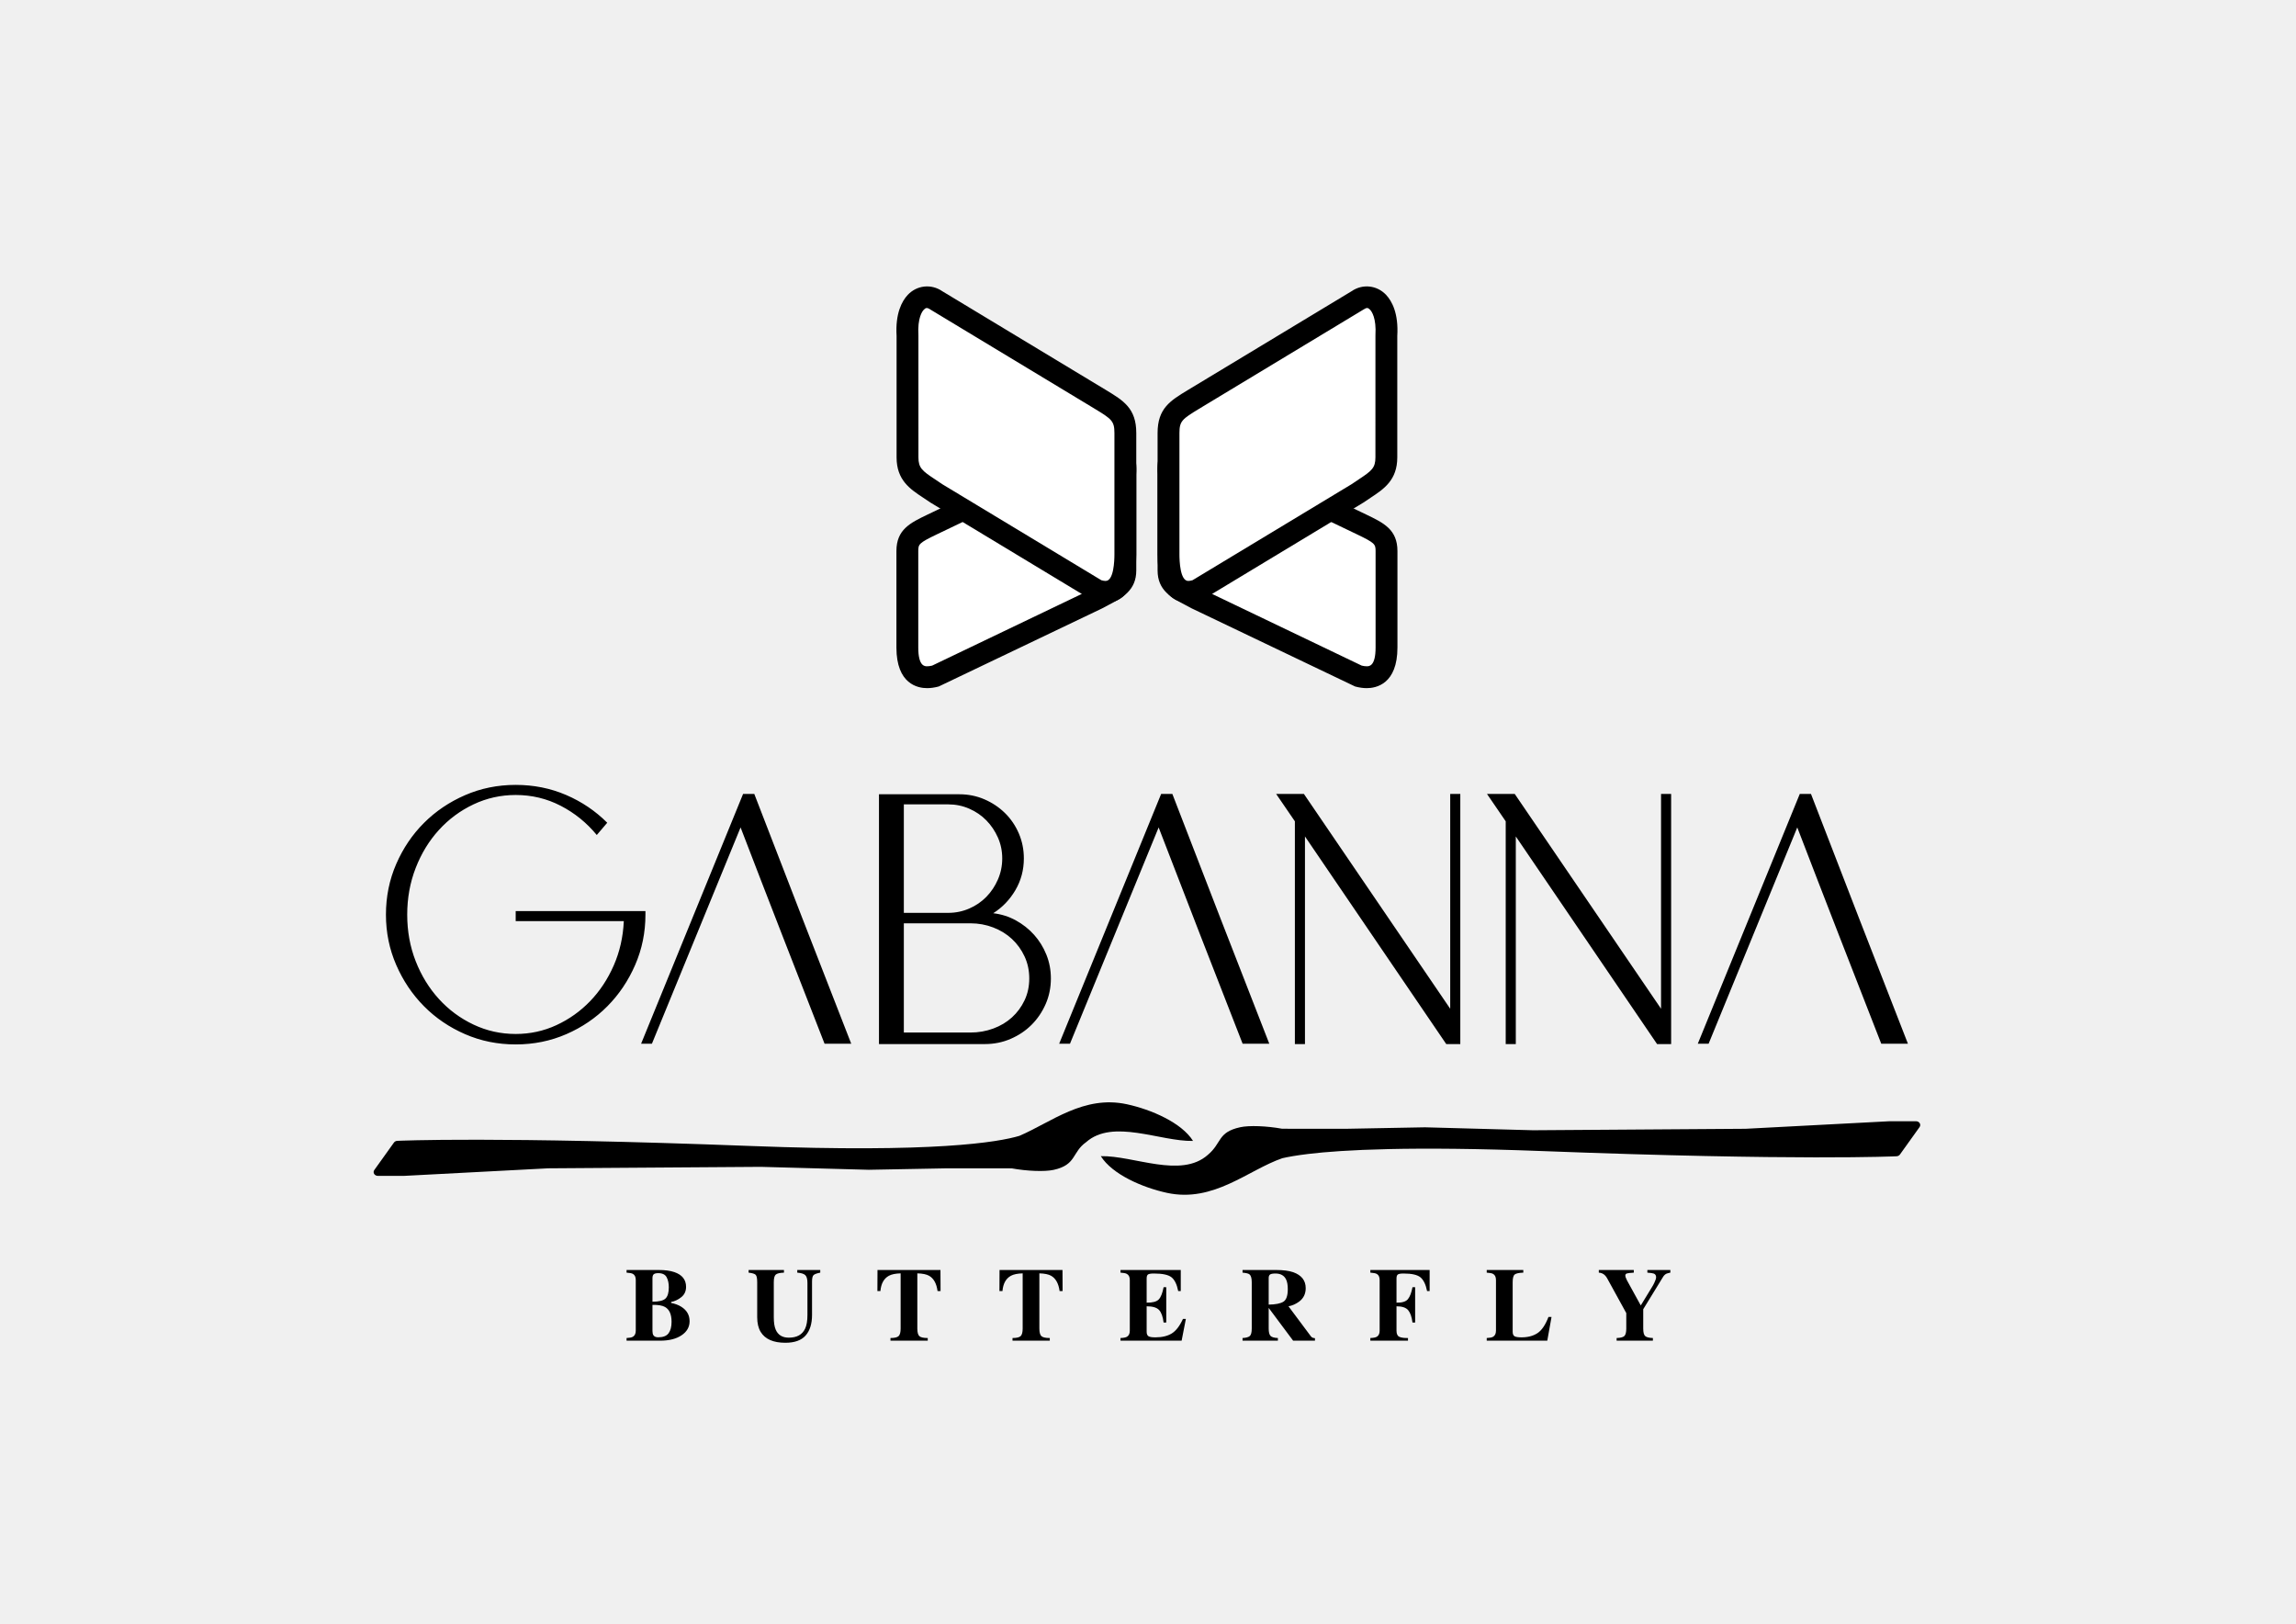
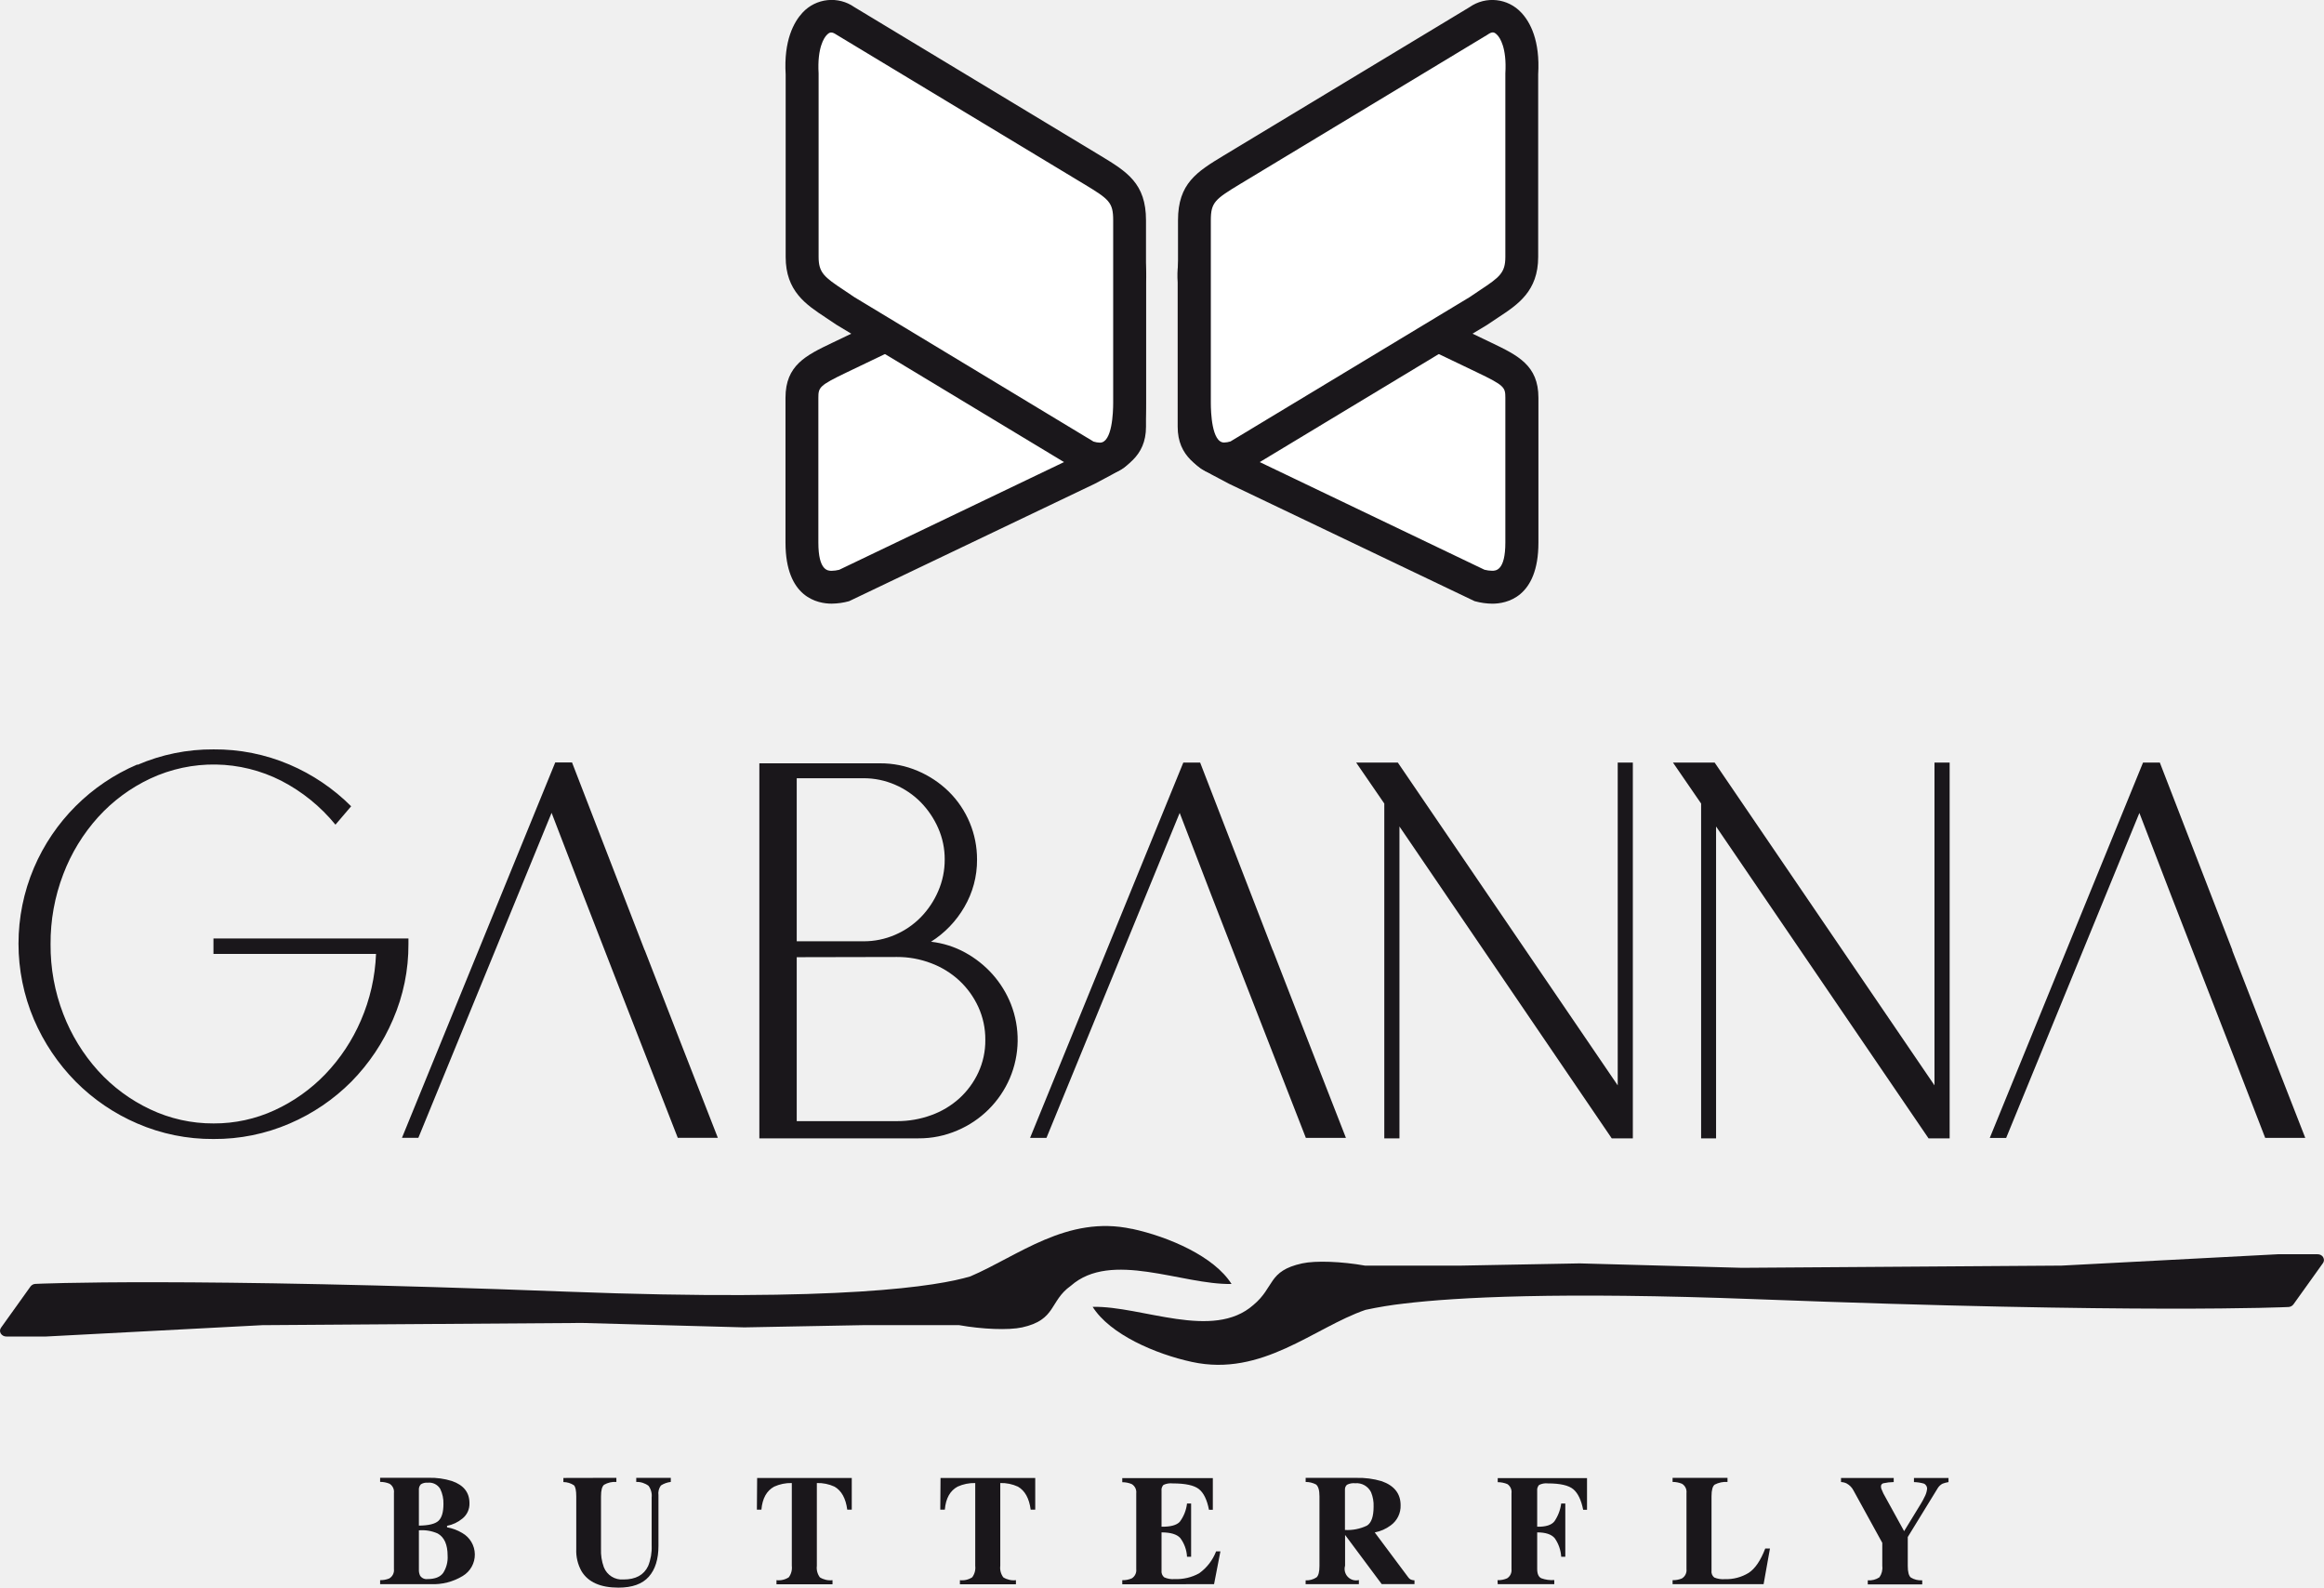
- <svg xmlns="http://www.w3.org/2000/svg" xmlns:xlink="http://www.w3.org/1999/xlink" version="1.1" id="Ebene_1" x="0px" y="0px" viewBox="0 0 841.89 595.28" enable-background="new 0 0 841.89 595.28" xml:space="preserve">
-   <g>
-     <defs>
-       <rect id="SVGID_1_" x="137" y="105.004" width="567.106" height="387.276" />
-     </defs>
-     <clipPath id="SVGID_2_">
-       <use xlink:href="#SVGID_1_" overflow="visible" />
+ <svg xmlns="http://www.w3.org/2000/svg" id="Ebene_1" data-name="Ebene 1" viewBox="0 0 567.11 387.28">
+   <defs>
+     <style>.cls-1{fill:none;}.cls-2{clip-path:url(#clip-path);}.cls-3{fill:#1a171b;}.cls-4{fill:#fff;}</style>
+     <clipPath id="clip-path" transform="translate(-8.24 -10.26)">
+       <rect class="cls-1" x="8.24" y="10.26" width="567.11" height="387.28" />
    </clipPath>
-     <path clip-path="url(#SVGID_2_)" d="M681.748,336.849c-5.903-15.197-11.807-30.461-17.708-45.791h-4.097l-37.399,91.581h3.965   l32.509-79.29c5.109,13.303,10.219,26.519,15.33,39.645c5.108,13.128,10.262,26.344,15.461,39.645h9.78   C693.596,367.31,687.65,352.046,681.748,336.849 M555.413,291.058h-10.176l6.872,10.044v81.67h3.7v-76.12l51.803,76.12h5.154   v-7.533v-84.181h-3.7v78.763L555.413,291.058z M478.105,291.058h-10.176l6.872,10.044v81.67h3.701v-76.12l51.803,76.12h5.154   v-7.533v-84.181h-3.7v78.763L478.105,291.058z M447.577,336.849c-5.903-15.197-11.806-30.461-17.708-45.791h-4.097l-37.398,91.581   h3.964l32.509-79.29c5.109,13.303,10.219,26.519,15.33,39.645c5.108,13.128,10.262,26.344,15.462,39.645h9.779   C459.426,367.31,453.479,352.046,447.577,336.849 M355.865,338.501c2.908,0,5.683,0.508,8.326,1.52   c2.643,1.013,4.933,2.424,6.872,4.228c1.937,1.807,3.479,3.944,4.625,6.41c1.144,2.467,1.718,5.154,1.718,8.061   c0,2.907-0.574,5.573-1.718,7.995c-1.146,2.424-2.688,4.516-4.625,6.277c-1.939,1.764-4.229,3.129-6.872,4.097   c-2.643,0.971-5.418,1.454-8.326,1.454h-24.448v-40.042H355.865z M347.672,294.891c2.73,0,5.307,0.528,7.731,1.586   c2.422,1.057,4.514,2.49,6.277,4.295c1.761,1.806,3.172,3.898,4.229,6.277c1.057,2.379,1.586,4.935,1.586,7.665   c0,2.731-0.529,5.308-1.586,7.73c-1.057,2.425-2.468,4.539-4.229,6.344c-1.763,1.806-3.855,3.237-6.277,4.295   c-2.424,1.057-5.001,1.585-7.731,1.585h-16.255v-39.777H347.672z M322.299,382.772h9.118h29.735c3.347,0,6.496-0.638,9.448-1.917   c2.951-1.276,5.505-2.994,7.665-5.154c2.158-2.157,3.876-4.691,5.154-7.598c1.276-2.908,1.916-6.034,1.916-9.383   c0-3.083-0.551-5.99-1.652-8.722c-1.102-2.73-2.599-5.154-4.493-7.268c-1.895-2.115-4.119-3.876-6.673-5.286   c-2.557-1.409-5.332-2.29-8.326-2.643c3.347-2.115,6.056-4.933,8.127-8.458c2.069-3.523,3.106-7.401,3.106-11.629   c0-3.259-0.618-6.321-1.85-9.185c-1.235-2.862-2.93-5.352-5.088-7.466c-2.16-2.115-4.671-3.787-7.533-5.022   c-2.864-1.233-5.926-1.85-9.184-1.85h-29.47V382.772z M294.283,336.849c-5.903-15.197-11.807-30.461-17.708-45.791h-4.097   l-37.398,91.581h3.964l32.509-79.29c5.109,13.303,10.219,26.519,15.33,39.645c5.108,13.128,10.262,26.344,15.462,39.645h9.779   C306.132,367.31,300.185,352.046,294.283,336.849 M170.525,291.521c-5.771,2.511-10.793,5.903-15.065,10.176   c-4.275,4.274-7.665,9.296-10.176,15.065c-2.511,5.771-3.766,11.96-3.766,18.567c0,6.521,1.255,12.666,3.766,18.435   c2.511,5.772,5.901,10.816,10.176,15.132c4.272,4.317,9.294,7.73,15.065,10.241c5.769,2.511,11.96,3.767,18.567,3.767   c6.608,0,12.796-1.256,18.568-3.767c5.769-2.511,10.791-5.924,15.065-10.241c4.272-4.316,7.665-9.36,10.175-15.132   c2.511-5.769,3.767-11.914,3.767-18.435v-1.321h-1.454h-6.343h-39.778v3.7h39.646c-0.265,5.815-1.499,11.233-3.701,16.255   c-2.203,5.021-5.087,9.382-8.655,13.083c-3.569,3.7-7.688,6.63-12.357,8.788c-4.67,2.159-9.647,3.237-14.933,3.237   c-5.463,0-10.617-1.144-15.461-3.436c-4.847-2.29-9.076-5.418-12.687-9.382c-3.614-3.965-6.455-8.59-8.524-13.876   c-2.071-5.286-3.105-10.969-3.105-17.048c0-6.079,1.034-11.782,3.105-17.113c2.069-5.33,4.91-9.978,8.524-13.942   c3.611-3.965,7.84-7.091,12.687-9.383c4.844-2.29,9.998-3.436,15.461-3.436c5.902,0,11.409,1.321,16.519,3.964   c5.109,2.644,9.515,6.212,13.215,10.705l3.833-4.493c-4.318-4.316-9.34-7.709-15.066-10.176c-5.727-2.466-11.893-3.7-18.501-3.7   C182.485,287.755,176.294,289.01,170.525,291.521" />
-     <path clip-path="url(#SVGID_2_)" d="M586.247,465.599v0.973c0.462,0.013,0.917,0.125,1.367,0.337   c0.674,0.337,1.242,0.924,1.704,1.76l7.002,12.732v5.636c0,1.398-0.234,2.322-0.702,2.771c-0.468,0.45-1.413,0.693-2.836,0.73   v0.974h13.293v-0.974c-1.366-0.037-2.297-0.265-2.794-0.683c-0.496-0.418-0.745-1.357-0.745-2.818v-7.059l7.321-11.927   c0.312-0.486,0.699-0.848,1.161-1.085c0.362-0.15,0.849-0.281,1.461-0.394v-0.973h-8.426v0.973   c1.236,0.088,2.034,0.206,2.397,0.356c0.536,0.225,0.805,0.674,0.805,1.348c0,0.437-0.219,1.111-0.656,2.022   c-0.287,0.599-0.561,1.105-0.823,1.517l-4.116,6.74h-0.048l-5.067-9.212c-0.25-0.536-0.409-0.908-0.478-1.114   c-0.068-0.206-0.102-0.396-0.102-0.571c0-0.399,0.187-0.661,0.561-0.786c0.375-0.125,1.223-0.225,2.547-0.3v-0.973H586.247z    M545.149,491.512h22.206l1.554-8.688h-1.123c-1.136,2.946-2.488,4.928-4.054,5.945c-1.567,1.018-3.504,1.526-5.814,1.526   c-1.285,0-2.15-0.137-2.593-0.412s-0.664-0.838-0.664-1.687v-18.122c0-1.515,0.258-2.465,0.777-2.85   c0.517-0.385,1.556-0.602,3.117-0.652v-0.973h-13.406v0.973c1.111,0.062,1.879,0.211,2.303,0.446   c0.724,0.385,1.086,1.135,1.086,2.251v18.571c0,1.124-0.381,1.887-1.142,2.286c-0.45,0.238-1.199,0.375-2.247,0.412V491.512z    M502.478,491.512h13.799v-0.974c-1.423,0.026-2.48-0.121-3.173-0.44c-0.693-0.318-1.039-1.07-1.039-2.256v-8.931   c2.059,0,3.485,0.475,4.278,1.423c0.792,0.949,1.32,2.459,1.582,4.531h0.974v-12.956h-0.974c-0.374,1.997-0.927,3.451-1.657,4.362   s-2.132,1.348-4.203,1.311v-8.875c0-0.699,0.152-1.177,0.458-1.433c0.306-0.255,1.021-0.383,2.144-0.383   c3.021,0,5.093,0.477,6.216,1.432c1.124,0.955,1.922,2.624,2.397,5.009h0.936v-7.733h-21.738v0.973   c1.148,0.075,1.935,0.231,2.359,0.468c0.699,0.387,1.049,1.136,1.049,2.247v18.555c0,1.099-0.356,1.848-1.067,2.247   c-0.462,0.262-1.243,0.412-2.341,0.449V491.512z M465.2,478.293v-9.755c0-0.586,0.159-1.008,0.477-1.264   c0.318-0.255,0.989-0.383,2.013-0.383c1.885,0,3.183,0.73,3.894,2.19c0.412,0.862,0.618,2.035,0.618,3.52   c0,2.422-0.54,3.967-1.619,4.634C469.503,477.903,467.709,478.256,465.2,478.293 M455.613,491.512h12.957v-0.974   c-1.348-0.049-2.247-0.309-2.696-0.777c-0.45-0.468-0.674-1.376-0.674-2.724v-7.508h0.016l8.945,11.983h8.001v-0.917   c-0.35-0.025-0.643-0.085-0.88-0.178c-0.237-0.094-0.462-0.291-0.674-0.59l-8.149-10.916c1.373-0.249,2.674-0.824,3.903-1.722   c1.608-1.199,2.412-2.84,2.412-4.925c0-2.821-1.535-4.774-4.606-5.86c-1.585-0.537-3.657-0.805-6.216-0.805h-12.339v0.973   c1.311,0.112,2.154,0.317,2.528,0.615c0.562,0.447,0.843,1.409,0.843,2.887v16.963c0,1.423-0.238,2.347-0.712,2.771   c-0.474,0.425-1.361,0.668-2.659,0.73V491.512z M433.276,491.512l1.554-7.976h-1.067c-1.198,2.609-2.572,4.388-4.119,5.336   c-1.548,0.949-3.545,1.423-5.992,1.423c-1.298,0-2.156-0.147-2.574-0.44c-0.418-0.293-0.627-0.846-0.627-1.657v-9.287   c2.184,0,3.697,0.447,4.54,1.339c0.843,0.892,1.401,2.431,1.676,4.615h0.973v-12.956h-0.973c-0.412,2.171-1.005,3.666-1.779,4.484   c-0.774,0.817-2.253,1.214-4.437,1.189v-8.875c0-0.724,0.159-1.208,0.477-1.451c0.318-0.244,1.064-0.365,2.238-0.365   c3.082,0,5.208,0.455,6.375,1.366c1.167,0.912,1.994,2.603,2.481,5.075h0.936v-7.733h-22.094v0.973   c1.111,0.062,1.879,0.211,2.303,0.446c0.737,0.385,1.105,1.135,1.105,2.251v18.573c0,1.099-0.356,1.848-1.067,2.247   c-0.462,0.262-1.243,0.412-2.341,0.449v0.974H433.276z M366.471,473.332h1.105c0.236-2.742,1.273-4.613,3.108-5.615   c0.998-0.538,2.434-0.832,4.306-0.883v20.2c0,1.399-0.247,2.333-0.74,2.802c-0.493,0.468-1.488,0.702-2.986,0.702v0.974h13.668   v-0.974c-1.56,0-2.587-0.231-3.08-0.693c-0.493-0.462-0.739-1.399-0.739-2.811v-20.2c1.909,0.051,3.345,0.345,4.306,0.883   c1.71,0.977,2.746,2.848,3.108,5.615h1.105l-0.038-7.733h-23.086L366.471,473.332z M321.722,473.332h1.104   c0.237-2.742,1.274-4.613,3.109-5.615c0.998-0.538,2.434-0.832,4.306-0.883v20.2c0,1.399-0.247,2.333-0.74,2.802   c-0.493,0.468-1.488,0.702-2.986,0.702v0.974h13.668v-0.974c-1.56,0-2.587-0.231-3.08-0.693s-0.74-1.399-0.74-2.811v-20.2   c1.91,0.051,3.346,0.345,4.307,0.883c1.71,0.977,2.746,2.848,3.108,5.615h1.105l-0.038-7.733h-23.086L321.722,473.332z    M274.501,465.599v0.973c1.336,0.15,2.194,0.41,2.575,0.783c0.38,0.372,0.571,1.278,0.571,2.719v12.836   c0,2.211,0.43,4.017,1.292,5.416c1.622,2.636,4.637,3.954,9.043,3.954c3.37,0,5.842-0.886,7.415-2.659   c1.572-1.772,2.359-4.288,2.359-7.546v-12.264c0-1.235,0.196-2.025,0.589-2.368c0.394-0.343,1.202-0.633,2.425-0.871v-0.973h-8.425   v0.973c1.472,0.113,2.462,0.428,2.967,0.946c0.506,0.518,0.759,1.464,0.759,2.836v11.732c0,2.162-0.288,3.842-0.862,5.042   c-1.036,2.186-3.027,3.279-5.973,3.279c-2.371,0-3.975-0.988-4.811-2.964c-0.462-1.062-0.693-2.569-0.693-4.52v-12.849   c0-1.465,0.249-2.403,0.749-2.812c0.499-0.41,1.491-0.64,2.977-0.69v-0.973H274.501z M239.245,487.973v-9.586   c2.084-0.038,3.613,0.218,4.587,0.768c1.61,0.898,2.415,2.708,2.415,5.429c0,1.823-0.365,3.227-1.095,4.213s-2,1.479-3.81,1.479   c-0.887,0-1.486-0.274-1.798-0.824C239.357,489.141,239.257,488.647,239.245,487.973 M239.245,477.226v-8.613   c0-0.699,0.156-1.182,0.468-1.451c0.312-0.268,0.867-0.402,1.666-0.402c1.51,0,2.531,0.499,3.062,1.497   c0.53,0.999,0.795,2.229,0.795,3.689c0,1.972-0.405,3.345-1.217,4.119C243.208,476.839,241.616,477.226,239.245,477.226    M229.752,491.512h12.339c3.258,0,5.866-0.658,7.826-1.975c1.96-1.317,2.94-3.036,2.94-5.159c0-2.271-1.024-4.044-3.071-5.317   c-1.048-0.649-2.284-1.111-3.707-1.386v-0.355c1.348-0.25,2.599-0.84,3.754-1.77c1.154-0.93,1.732-2.187,1.732-3.773   c0-2.608-1.423-4.406-4.269-5.392c-1.511-0.524-3.408-0.786-5.692-0.786h-11.852v0.973c1.111,0.062,1.878,0.211,2.303,0.446   c0.711,0.385,1.067,1.135,1.067,2.251v18.573c0,1.124-0.381,1.885-1.142,2.284c-0.449,0.238-1.192,0.375-2.228,0.412V491.512z" />
-     <path clip-path="url(#SVGID_2_)" fill="#FFFFFF" d="M332.703,237.394c0,5.749,1.636,12.775,10.469,10.415l59.005-28.265   c5.992-3.308,10.464-4.665,10.464-10.413v-35.354c0.751-10.035-5.789-12.966-10.464-10.414l-59.005,28.263   c-7.117,3.442-10.469,4.662-10.469,10.413V237.394z" />
-     <path clip-path="url(#SVGID_2_)" d="M405.513,166.499c-0.469,0-0.96,0.131-1.416,0.382l-60.5,28.987   c-6.631,3.184-6.887,3.63-6.887,6.171v35.355c0,6.877,2.353,6.877,3.24,6.877c0.537,0,1.158-0.082,1.85-0.248l58.644-28.094   c0.7-0.392,1.571-0.849,2.398-1.282c5.087-2.665,5.792-3.335,5.792-5.516l0.01-35.653c0.209-2.775-0.282-5.025-1.346-6.172   C406.799,166.77,406.199,166.499,405.513,166.499 M339.95,252.285h-0.002c-3.384,0-11.252-1.452-11.252-14.891v-35.355   c0-7.907,5.045-10.329,11.434-13.396l60.314-28.894c1.443-0.794,3.261-1.264,5.069-1.264c2.922,0,5.643,1.197,7.66,3.369   c1.834,1.977,3.915,5.67,3.475,12.067v35.21c0,7.332-5.129,10.018-10.089,12.616c-0.777,0.407-1.596,0.836-2.446,1.304   l-59.908,28.63C342.705,252.082,341.273,252.285,339.95,252.285" />
-     <path clip-path="url(#SVGID_2_)" fill="#FFFFFF" d="M412.641,203.284c0,7.241-1.638,16.087-10.459,13.115l-58.96-35.595   c-5.99-4.166-10.459-5.875-10.459-13.115v-44.525c-0.748-12.636,5.784-16.327,10.459-13.113l58.96,35.594   c7.107,4.336,10.459,5.872,10.459,13.115V203.284z" />
-     <path clip-path="url(#SVGID_2_)" d="M403.847,212.724c0.59,0.172,1.112,0.26,1.555,0.26c3,0,3.232-7.425,3.232-9.699v-44.524   c0-4.398-1.028-5.145-7.213-8.891l-1.325-0.804l-58.945-35.584c-1.263-0.848-1.727-0.653-2.452,0.112   c-0.551,0.583-2.312,2.977-1.936,9.333l0.008,44.762c0,3.853,1.372,4.932,6.136,8.076c0.829,0.546,1.698,1.122,2.603,1.75   L403.847,212.724z M405.402,220.998c-1.409,0-2.922-0.27-4.498-0.801l-0.793-0.366l-58.96-35.596   c-1.064-0.73-1.881-1.269-2.659-1.781c-4.787-3.16-9.735-6.427-9.735-14.765v-44.524c-0.498-8.279,1.959-12.786,4.108-15.068   c3.347-3.547,8.62-4.107,12.627-1.347l60.08,36.264c6.43,3.894,11.076,6.708,11.076,15.747v44.524   C416.648,218.696,409.602,220.998,405.402,220.998" />
-     <path clip-path="url(#SVGID_2_)" fill="#FFFFFF" d="M508.403,237.394c0,5.749-1.636,12.775-10.469,10.415l-59.005-28.265   c-5.992-3.308-10.464-4.665-10.464-10.413v-35.354c-0.751-10.035,5.789-12.966,10.464-10.414l59.005,28.263   c7.117,3.442,10.469,4.662,10.469,10.413V237.394z" />
-     <path clip-path="url(#SVGID_2_)" d="M433.808,167.306c-1.064,1.146-1.555,3.397-1.346,6.172l0.01,35.653   c0,2.181,0.705,2.851,5.792,5.516c0.827,0.433,1.698,0.89,2.397,1.282l58.645,28.094c0.691,0.166,1.312,0.248,1.85,0.248   c0.887,0,3.24,0,3.24-6.877v-35.355c0-2.541-0.256-2.987-6.887-6.171l-60.5-28.987c-0.457-0.251-0.947-0.382-1.416-0.382   C434.906,166.499,434.306,166.77,433.808,167.306 M496.901,251.681l-59.908-28.63c-0.85-0.468-1.669-0.897-2.447-1.304   c-4.959-2.599-10.088-5.284-10.088-12.616v-35.21c-0.441-6.397,1.641-10.09,3.475-12.067c2.017-2.172,4.738-3.37,7.66-3.37   c1.807,0,3.626,0.471,5.068,1.264l60.315,28.895c6.389,3.067,11.434,5.489,11.434,13.396v35.355   c0,13.439-7.868,14.891-11.252,14.891h-0.002C499.833,252.285,498.401,252.081,496.901,251.681" />
-     <path clip-path="url(#SVGID_2_)" fill="#FFFFFF" d="M428.466,203.284c0,7.241,1.638,16.087,10.458,13.115l58.961-35.595   c5.99-4.166,10.459-5.875,10.459-13.115v-44.525c0.748-12.636-5.784-16.327-10.459-13.113l-58.961,35.594   c-7.106,4.336-10.458,5.872-10.458,13.115V203.284z" />
-     <path clip-path="url(#SVGID_2_)" d="M495.596,177.515c0.905-0.629,1.774-1.204,2.604-1.751c4.763-3.143,6.136-4.222,6.136-8.075   l0.007-44.763c0.376-6.356-1.385-8.749-1.935-9.332c-0.726-0.766-1.19-0.96-2.453-0.113l-58.944,35.584l-1.326,0.805   c-6.185,3.746-7.213,4.492-7.213,8.89v44.524c0,2.275,0.232,9.699,3.232,9.699c0.444,0,0.966-0.087,1.555-0.259L495.596,177.515z    M424.458,203.284V158.76c0-9.039,4.646-11.853,11.077-15.746l60.079-36.264c4.008-2.761,9.28-2.201,12.627,1.347   c2.15,2.281,4.607,6.788,4.109,15.067v44.525c0,8.337-4.949,11.605-9.736,14.764c-0.778,0.513-1.594,1.051-2.659,1.782   l-58.96,35.595l-0.793,0.367c-1.576,0.53-3.089,0.8-4.498,0.8C431.504,220.997,424.458,218.695,424.458,203.284" />
-     <path clip-path="url(#SVGID_2_)" d="M413.203,404.833c-15.812-3.429-27.767,6.617-39.408,11.585   c-7.827,2.346-31.313,6.295-98.34,3.729c-93.854-3.591-129.442-1.915-129.79-1.898c-0.496,0.025-0.949,0.261-1.217,0.637   l-7.202,10.061c-0.306,0.428-0.328,0.973-0.057,1.42c0.272,0.447,0.793,0.725,1.359,0.725h9.603c0.03,0,0.06-0.001,0.09-0.003   l52.777-2.767l77.954-0.539l39.583,1.079c0.026,0,0.053,0.001,0.079,0l28.777-0.54h18.813l4.798,0.024   c5.596,1.012,12.007,1.272,15.327,0.545c8.414-1.844,6.664-6.43,11.886-10.142c9.867-8.734,27.157-0.209,39.227-0.464   C433.256,411.584,422.17,406.778,413.203,404.833" />
-     <path clip-path="url(#SVGID_2_)" d="M703.917,411.786c-0.272-0.447-0.793-0.725-1.359-0.725h-9.603c-0.03,0-0.06,0.001-0.09,0.002   l-52.776,2.767l-77.955,0.539l-39.583-1.078c-0.026,0-0.052-0.001-0.079,0l-28.777,0.539h-18.814l-4.797-0.023   c-5.596-1.013-12.007-1.273-15.327-0.545c-8.414,1.843-6.644,5.758-11.886,10.142c-9.866,8.733-27.157,0.209-39.227,0.463   c4.206,6.701,15.292,11.507,24.259,13.453c17.131,3.714,29.735-8.385,42.317-12.71c2.209-0.5,5.275-1.047,9.493-1.554   c12.484-1.501,37.525-2.903,85.938-1.051c93.855,3.591,129.441,1.916,129.79,1.898c0.496-0.024,0.948-0.261,1.217-0.636   l7.202-10.062C704.167,412.777,704.188,412.233,703.917,411.786" />
+   </defs>
+   <g class="cls-2">
+     <path class="cls-3" d="M553,242.11q-8.85-22.8-17.71-45.79h-4.1l-37.4,91.58h4l32.51-79.29q7.66,20,15.33,39.65T561,287.89h9.78q-9-23-17.84-45.79M426.65,196.31H416.48l6.87,10V288H427V211.91L478.85,288H484V196.31h-3.7v78.76Zm-77.31,0H339.17l6.87,10V288h3.7V211.91L401.54,288h5.15V196.31H403v78.76Zm-30.53,45.79q-8.85-22.8-17.71-45.79H297l-37.4,91.58h4l32.51-79.29q7.66,20,15.33,39.65t15.46,39.64h9.78q-9-23-17.84-45.79m-91.71,1.65a23.08,23.08,0,0,1,8.33,1.52,21,21,0,0,1,6.87,4.23,20.47,20.47,0,0,1,4.63,6.41,18.93,18.93,0,0,1,1.72,8.06,18.49,18.49,0,0,1-1.72,8,19.86,19.86,0,0,1-4.62,6.28,20.62,20.62,0,0,1-6.87,4.1,24,24,0,0,1-8.33,1.45H202.66v-40Zm-8.19-43.61a19.11,19.11,0,0,1,7.73,1.59,19.67,19.67,0,0,1,6.28,4.29,21.29,21.29,0,0,1,4.23,6.28,18.67,18.67,0,0,1,1.59,7.67,19.12,19.12,0,0,1-1.59,7.73,21,21,0,0,1-4.23,6.34,19.67,19.67,0,0,1-6.28,4.3,19.13,19.13,0,0,1-7.73,1.58H202.66V200.15ZM193.54,288h38.85a23.51,23.51,0,0,0,9.45-1.92,24.2,24.2,0,0,0,12.82-12.75,23.89,23.89,0,0,0,.26-18.1,24.58,24.58,0,0,0-4.49-7.27,25.3,25.3,0,0,0-6.67-5.29,22.55,22.55,0,0,0-8.33-2.64,24.53,24.53,0,0,0,8.13-8.46A22.55,22.55,0,0,0,246.66,220a23.19,23.19,0,0,0-6.94-16.65,24.57,24.57,0,0,0-7.53-5,23,23,0,0,0-9.18-1.85H193.54Zm-28-45.92q-8.85-22.8-17.71-45.79h-4.1l-37.4,91.58h4l32.51-79.29q7.66,20,15.33,39.65t15.46,39.64h9.78q-9-23-17.84-45.79M41.76,196.78A47.8,47.8,0,0,0,16.52,222a47.33,47.33,0,0,0,0,37A49.12,49.12,0,0,0,26.7,274.15a47.78,47.78,0,0,0,15.07,10.24,46,46,0,0,0,18.57,3.77,46,46,0,0,0,18.57-3.77A47.82,47.82,0,0,0,94,274.15,49.15,49.15,0,0,0,104.14,259a45.69,45.69,0,0,0,3.77-18.44v-1.32H60.33V243H100a45.25,45.25,0,0,1-3.7,16.25,44.28,44.28,0,0,1-8.66,13.08,40.82,40.82,0,0,1-12.36,8.79,35.15,35.15,0,0,1-14.93,3.24,35.7,35.7,0,0,1-15.46-3.44,40.27,40.27,0,0,1-12.69-9.38,44.39,44.39,0,0,1-8.52-13.88,46.32,46.32,0,0,1-3.1-17,46.83,46.83,0,0,1,3.1-17.11,44.2,44.2,0,0,1,8.52-13.94,40.29,40.29,0,0,1,12.69-9.38,36.45,36.45,0,0,1,32,.53,41.93,41.93,0,0,1,13.21,10.71l3.83-4.49a47.92,47.92,0,0,0-15.07-10.18,46.27,46.27,0,0,0-18.5-3.7,46,46,0,0,0-18.57,3.77" transform="translate(-8.24 -10.26)" />
+     <path class="cls-3" d="M457.49,370.86v1a3.41,3.41,0,0,1,1.37.34,4.08,4.08,0,0,1,1.7,1.76l7,12.73v5.64a3.93,3.93,0,0,1-.7,2.77,4.41,4.41,0,0,1-2.84.73v1h13.29v-1a4.72,4.72,0,0,1-2.79-.68q-.74-.63-.74-2.82v-7.06l7.32-11.93a3,3,0,0,1,1.16-1.08,7.49,7.49,0,0,1,1.46-.39v-1h-8.43v1a9.64,9.64,0,0,1,2.4.36,1.32,1.32,0,0,1,.8,1.35,5.41,5.41,0,0,1-.66,2,14.69,14.69,0,0,1-.82,1.52l-4.12,6.74h0l-5.07-9.21q-.37-.8-.48-1.11a1.83,1.83,0,0,1-.1-.57.76.76,0,0,1,.56-.79,12.66,12.66,0,0,1,2.55-.3v-1Zm-41.1,25.91h22.21l1.55-8.69H439q-1.7,4.42-4.05,5.94a10.45,10.45,0,0,1-5.81,1.53,5.49,5.49,0,0,1-2.59-.41,1.84,1.84,0,0,1-.66-1.69V375.33q0-2.27.78-2.85a6,6,0,0,1,3.12-.65v-1H416.39v1a5.91,5.91,0,0,1,2.3.45,2.31,2.31,0,0,1,1.09,2.25V393.1a2.34,2.34,0,0,1-1.14,2.29,5.57,5.57,0,0,1-2.25.41Zm-42.67,0h13.8v-1a7.63,7.63,0,0,1-3.17-.44q-1-.48-1-2.26v-8.93q3.09,0,4.28,1.42a8.82,8.82,0,0,1,1.58,4.53h1v-13h-1a10,10,0,0,1-1.66,4.36q-1.09,1.37-4.2,1.31V374a1.81,1.81,0,0,1,.46-1.43,3.82,3.82,0,0,1,2.14-.38q4.53,0,6.22,1.43t2.4,5h.94v-7.73H373.72v1a6.2,6.2,0,0,1,2.36.47,2.34,2.34,0,0,1,1,2.25V393.1a2.35,2.35,0,0,1-1.07,2.25,5.44,5.44,0,0,1-2.34.45Zm-37.28-13.22v-9.76a1.53,1.53,0,0,1,.48-1.26,3.53,3.53,0,0,1,2-.38,3.94,3.94,0,0,1,3.89,2.19,8.28,8.28,0,0,1,.62,3.52q0,3.63-1.62,4.63a11,11,0,0,1-5.38,1.06m-9.59,13.22h13v-1a2.8,2.8,0,0,1-3.37-3.5v-7.51h0l8.94,12h8v-.92a3,3,0,0,1-.88-.18,1.58,1.58,0,0,1-.67-.59l-8.15-10.92a9.42,9.42,0,0,0,3.9-1.72,5.81,5.81,0,0,0,2.41-4.92q0-4.23-4.61-5.86a19.81,19.81,0,0,0-6.22-.81H326.85v1a5.35,5.35,0,0,1,2.53.61q.84.67.84,2.89v17q0,2.13-.71,2.77a4.41,4.41,0,0,1-2.66.73Zm-22.34,0,1.55-8H305a11.8,11.8,0,0,1-4.12,5.34,11.32,11.32,0,0,1-6,1.42,5,5,0,0,1-2.57-.44,1.9,1.9,0,0,1-.63-1.66v-9.29q3.28,0,4.54,1.34a8.23,8.23,0,0,1,1.68,4.61h1v-13h-1a9.17,9.17,0,0,1-1.78,4.48q-1.16,1.23-4.44,1.19V374a1.76,1.76,0,0,1,.48-1.45,4.29,4.29,0,0,1,2.24-.36q4.62,0,6.38,1.37t2.48,5.07h.94v-7.73H282.1v1a5.91,5.91,0,0,1,2.3.45,2.3,2.3,0,0,1,1.11,2.25V393.1a2.35,2.35,0,0,1-1.07,2.25,5.44,5.44,0,0,1-2.34.45v1Zm-66.81-18.18h1.11q.35-4.11,3.11-5.61a9.83,9.83,0,0,1,4.31-.88v20.2a3.91,3.91,0,0,1-.74,2.8,4.51,4.51,0,0,1-3,.7v1h13.67v-1a4.75,4.75,0,0,1-3.08-.69,3.9,3.9,0,0,1-.74-2.81v-20.2a9.58,9.58,0,0,1,4.31.88q2.56,1.47,3.11,5.61h1.11l0-7.73H237.75Zm-44.75,0h1.1q.36-4.11,3.11-5.61a9.83,9.83,0,0,1,4.31-.88v20.2a3.91,3.91,0,0,1-.74,2.8,4.51,4.51,0,0,1-3,.7v1h13.67v-1a4.75,4.75,0,0,1-3.08-.69,3.9,3.9,0,0,1-.74-2.81v-20.2a9.59,9.59,0,0,1,4.31.88q2.56,1.47,3.11,5.61h1.1l0-7.73H193Zm-47.22-7.73v1a4.74,4.74,0,0,1,2.57.78q.57.56.57,2.72v12.84a10.19,10.19,0,0,0,1.29,5.42q2.43,4,9,4,5.05,0,7.41-2.66t2.36-7.55V375.07a3.26,3.26,0,0,1,.59-2.37,5.64,5.64,0,0,1,2.42-.87v-1h-8.43v1a4.72,4.72,0,0,1,3,.95,4.06,4.06,0,0,1,.76,2.84v11.73a11.94,11.94,0,0,1-.86,5q-1.55,3.28-6,3.28a4.74,4.74,0,0,1-4.81-3,11.69,11.69,0,0,1-.69-4.52V375.33q0-2.2.75-2.81a5.29,5.29,0,0,1,3-.69v-1Zm-35.26,22.37v-9.59a9.35,9.35,0,0,1,4.59.77q2.42,1.35,2.42,5.43a7,7,0,0,1-1.1,4.21q-1.09,1.48-3.81,1.48a1.88,1.88,0,0,1-1.8-.82,3.09,3.09,0,0,1-.3-1.48m0-10.75v-8.61a1.85,1.85,0,0,1,.47-1.45,2.6,2.6,0,0,1,1.67-.4,3.14,3.14,0,0,1,3.06,1.5,7.8,7.8,0,0,1,.79,3.69q0,3-1.22,4.12t-4.77,1.16M101,396.77h12.34a13.82,13.82,0,0,0,7.83-2,6.07,6.07,0,0,0-.13-10.48,10.91,10.91,0,0,0-3.71-1.39v-.36a8.36,8.36,0,0,0,3.75-1.77A4.59,4.59,0,0,0,122.8,377q0-3.91-4.27-5.39a17.59,17.59,0,0,0-5.69-.79H101v1a5.91,5.91,0,0,1,2.3.45,2.32,2.32,0,0,1,1.07,2.25V393.1a2.34,2.34,0,0,1-1.14,2.28,5.5,5.5,0,0,1-2.23.41Z" transform="translate(-8.24 -10.26)" />
+     <path class="cls-4" d="M203.94,142.65c0,5.75,1.64,12.78,10.47,10.42l59-28.26c6-3.31,10.46-4.67,10.46-10.41V79c.75-10-5.79-13-10.46-10.41l-59,28.26c-7.12,3.44-10.47,4.66-10.47,10.41Z" transform="translate(-8.24 -10.26)" />
+     <path class="cls-3" d="M276.75,71.75a3,3,0,0,0-1.42.38l-60.5,29c-6.63,3.18-6.89,3.63-6.89,6.17v35.35c0,6.88,2.35,6.88,3.24,6.88a8.06,8.06,0,0,0,1.85-.25l58.64-28.09c.7-.39,1.57-.85,2.4-1.28,5.09-2.67,5.79-3.33,5.79-5.52V78.73c.21-2.77-.28-5-1.35-6.17a2.37,2.37,0,0,0-1.78-.81m-65.56,85.79h0c-3.38,0-11.25-1.45-11.25-14.89V107.29c0-7.91,5-10.33,11.43-13.4L271.68,65a10.75,10.75,0,0,1,5.07-1.26,10.36,10.36,0,0,1,7.66,3.37c1.83,2,3.92,5.67,3.48,12.07v35.21c0,7.33-5.13,10-10.09,12.62-.78.41-1.6.84-2.45,1.3l-59.91,28.63a16.59,16.59,0,0,1-4.25.6" transform="translate(-8.24 -10.26)" />
+     <path class="cls-4" d="M283.88,108.54c0,7.24-1.64,16.09-10.46,13.12l-59-35.6c-6-4.17-10.46-5.87-10.46-13.12V28.42c-.75-12.64,5.78-16.33,10.46-13.11l59,35.59c7.11,4.34,10.46,5.87,10.46,13.11Z" transform="translate(-8.24 -10.26)" />
+     <path class="cls-3" d="M275.09,118a5.69,5.69,0,0,0,1.56.26c3,0,3.23-7.43,3.23-9.7V64c0-4.4-1-5.14-7.21-8.89l-1.33-.8L212.39,18.74c-1.26-.85-1.73-.65-2.45.11-.55.58-2.31,3-1.94,9.33V72.94c0,3.85,1.37,4.93,6.14,8.08.83.55,1.7,1.12,2.6,1.75Zm1.56,8.27a14.17,14.17,0,0,1-4.5-.8l-.79-.37-59-35.6c-1.06-.73-1.88-1.27-2.66-1.78-4.79-3.16-9.74-6.43-9.74-14.77V28.42c-.5-8.28,2-12.79,4.11-15.07A9.67,9.67,0,0,1,216.73,12l60.08,36.26C283.24,52.16,287.89,55,287.89,64v44.52c0,15.41-7,17.71-11.25,17.71" transform="translate(-8.24 -10.26)" />
+     <path class="cls-4" d="M379.64,142.65c0,5.75-1.64,12.78-10.47,10.42l-59-28.26c-6-3.31-10.46-4.67-10.46-10.41V79c-.75-10,5.79-13,10.46-10.41l59,28.26c7.12,3.44,10.47,4.66,10.47,10.41Z" transform="translate(-8.24 -10.26)" />
+     <path class="cls-3" d="M305,72.56c-1.06,1.15-1.55,3.4-1.35,6.17v35.65c0,2.18.71,2.85,5.79,5.52.83.43,1.7.89,2.4,1.28l58.65,28.09a8,8,0,0,0,1.85.25c.89,0,3.24,0,3.24-6.88V107.29c0-2.54-.26-3-6.89-6.17l-60.5-29a3,3,0,0,0-1.42-.38,2.36,2.36,0,0,0-1.79.81m63.09,84.38-59.91-28.63c-.85-.47-1.67-.9-2.45-1.3-5-2.6-10.09-5.28-10.09-12.62V79.18c-.44-6.4,1.64-10.09,3.48-12.07a10.36,10.36,0,0,1,7.66-3.37A10.76,10.76,0,0,1,311.9,65L372.22,93.9c6.39,3.07,11.43,5.49,11.43,13.4v35.36c0,13.44-7.87,14.89-11.25,14.89h0a16.63,16.63,0,0,1-4.25-.6" transform="translate(-8.24 -10.26)" />
+     <path class="cls-4" d="M299.71,108.54c0,7.24,1.64,16.09,10.46,13.12l59-35.6c6-4.17,10.46-5.87,10.46-13.12V28.42c.75-12.64-5.78-16.33-10.46-13.11l-59,35.59c-7.11,4.34-10.46,5.87-10.46,13.11Z" transform="translate(-8.24 -10.26)" />
+     <path class="cls-3" d="M366.84,82.77c.9-.63,1.77-1.2,2.6-1.75,4.76-3.14,6.14-4.22,6.14-8.08V28.18c.38-6.36-1.38-8.75-1.93-9.33-.73-.77-1.19-1-2.45-.11L312.25,54.32l-1.33.8c-6.18,3.75-7.21,4.49-7.21,8.89v44.52c0,2.28.23,9.7,3.23,9.7a5.67,5.67,0,0,0,1.56-.26ZM295.7,108.54V64c0-9,4.65-11.85,11.08-15.75L366.85,12a9.66,9.66,0,0,1,12.63,1.35c2.15,2.28,4.61,6.79,4.11,15.07V72.95c0,8.34-4.95,11.61-9.74,14.76-.78.51-1.59,1.05-2.66,1.78l-59,35.6-.79.37a14.19,14.19,0,0,1-4.5.8c-4.2,0-11.25-2.3-11.25-17.71" transform="translate(-8.24 -10.26)" />
+     <path class="cls-3" d="M284.44,310.09c-15.81-3.43-27.77,6.62-39.41,11.59-7.83,2.35-31.31,6.29-98.34,3.73-93.85-3.59-129.44-1.92-129.79-1.9a1.59,1.59,0,0,0-1.22.64L8.49,334.2a1.27,1.27,0,0,0-.06,1.42,1.58,1.58,0,0,0,1.36.73h9.69l52.78-2.77,78-.54,39.58,1.08h.08l28.78-.54h18.81l4.8,0c5.6,1,12,1.27,15.33.55,8.41-1.84,6.66-6.43,11.89-10.14,9.87-8.73,27.16-.21,39.23-.46-4.21-6.7-15.29-11.51-24.26-13.45" transform="translate(-8.24 -10.26)" />
+     <path class="cls-3" d="M575.16,317a1.58,1.58,0,0,0-1.36-.72H564.1l-52.78,2.77-78,.54-39.58-1.08h-.08l-28.78.54H346.12l-4.8,0c-5.6-1-12-1.27-15.33-.54-8.41,1.84-6.64,5.76-11.89,10.14-9.87,8.73-27.16.21-39.23.46,4.21,6.7,15.29,11.51,24.26,13.45,17.13,3.71,29.73-8.38,42.32-12.71a94.84,94.84,0,0,1,9.49-1.55c12.48-1.5,37.52-2.9,85.94-1.05,93.86,3.59,129.44,1.92,129.79,1.9a1.59,1.59,0,0,0,1.22-.64l7.2-10.06a1.27,1.27,0,0,0,.06-1.42" transform="translate(-8.24 -10.26)" />
  </g>
</svg>
